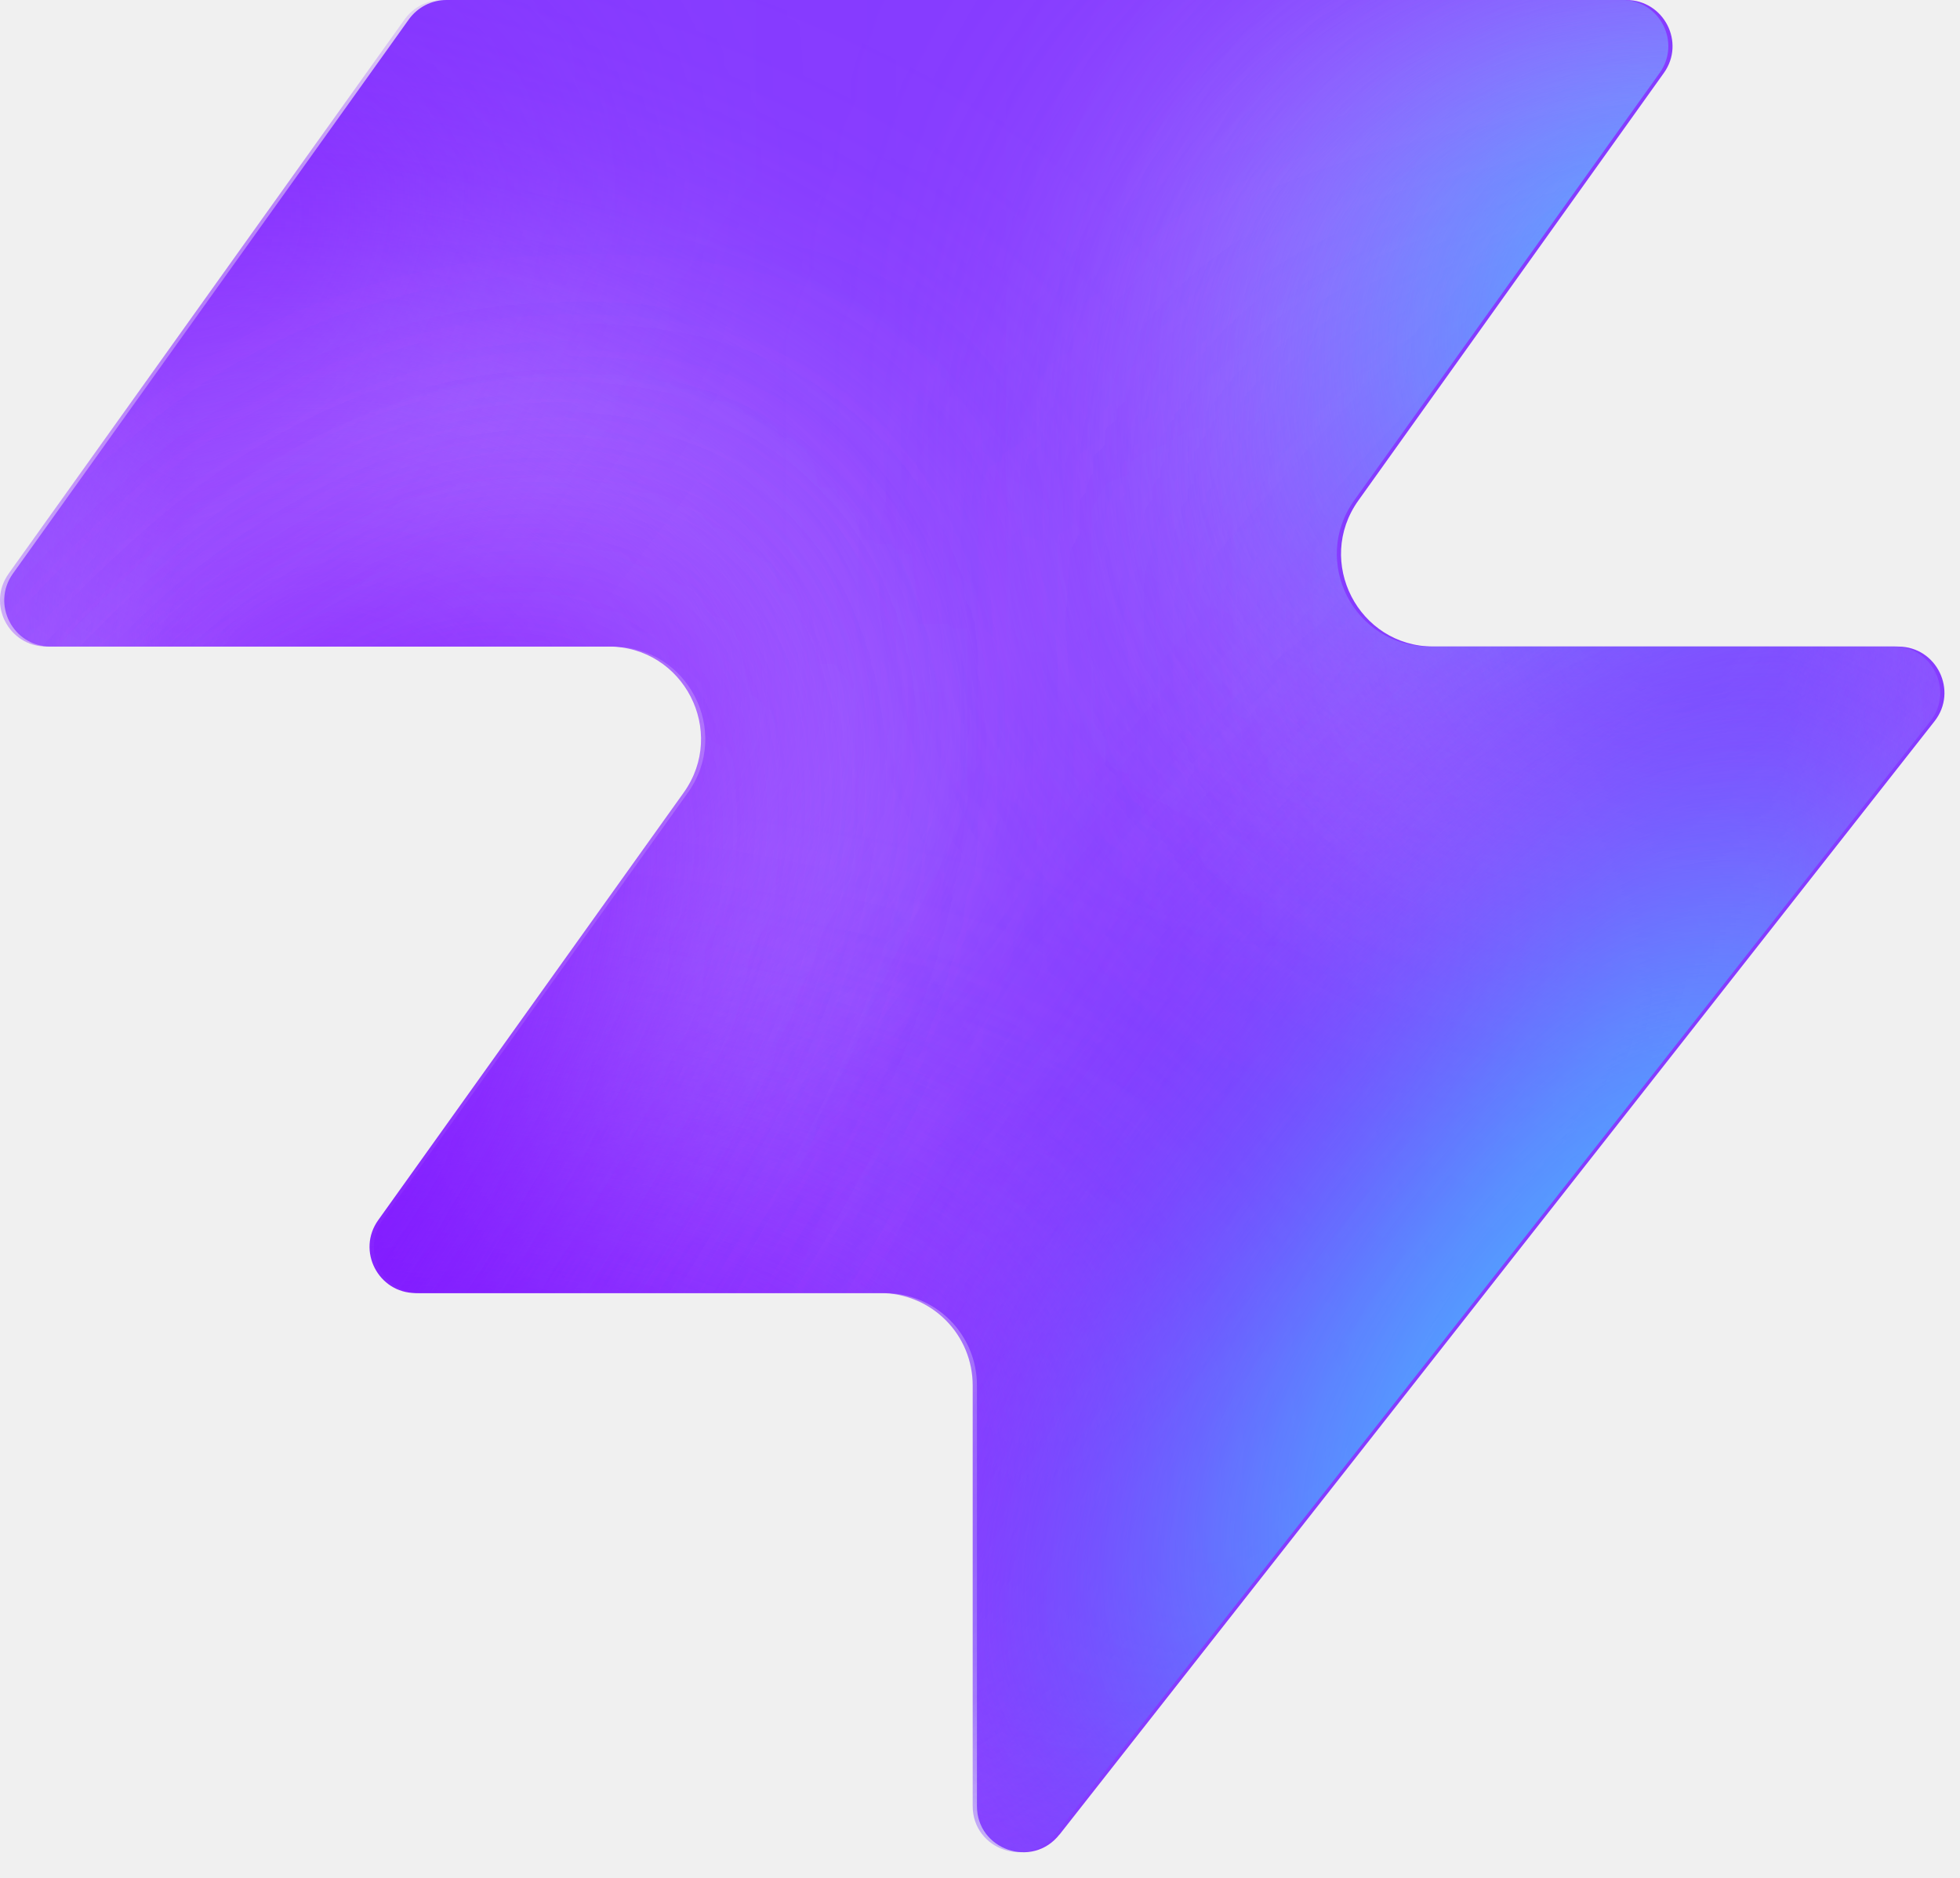
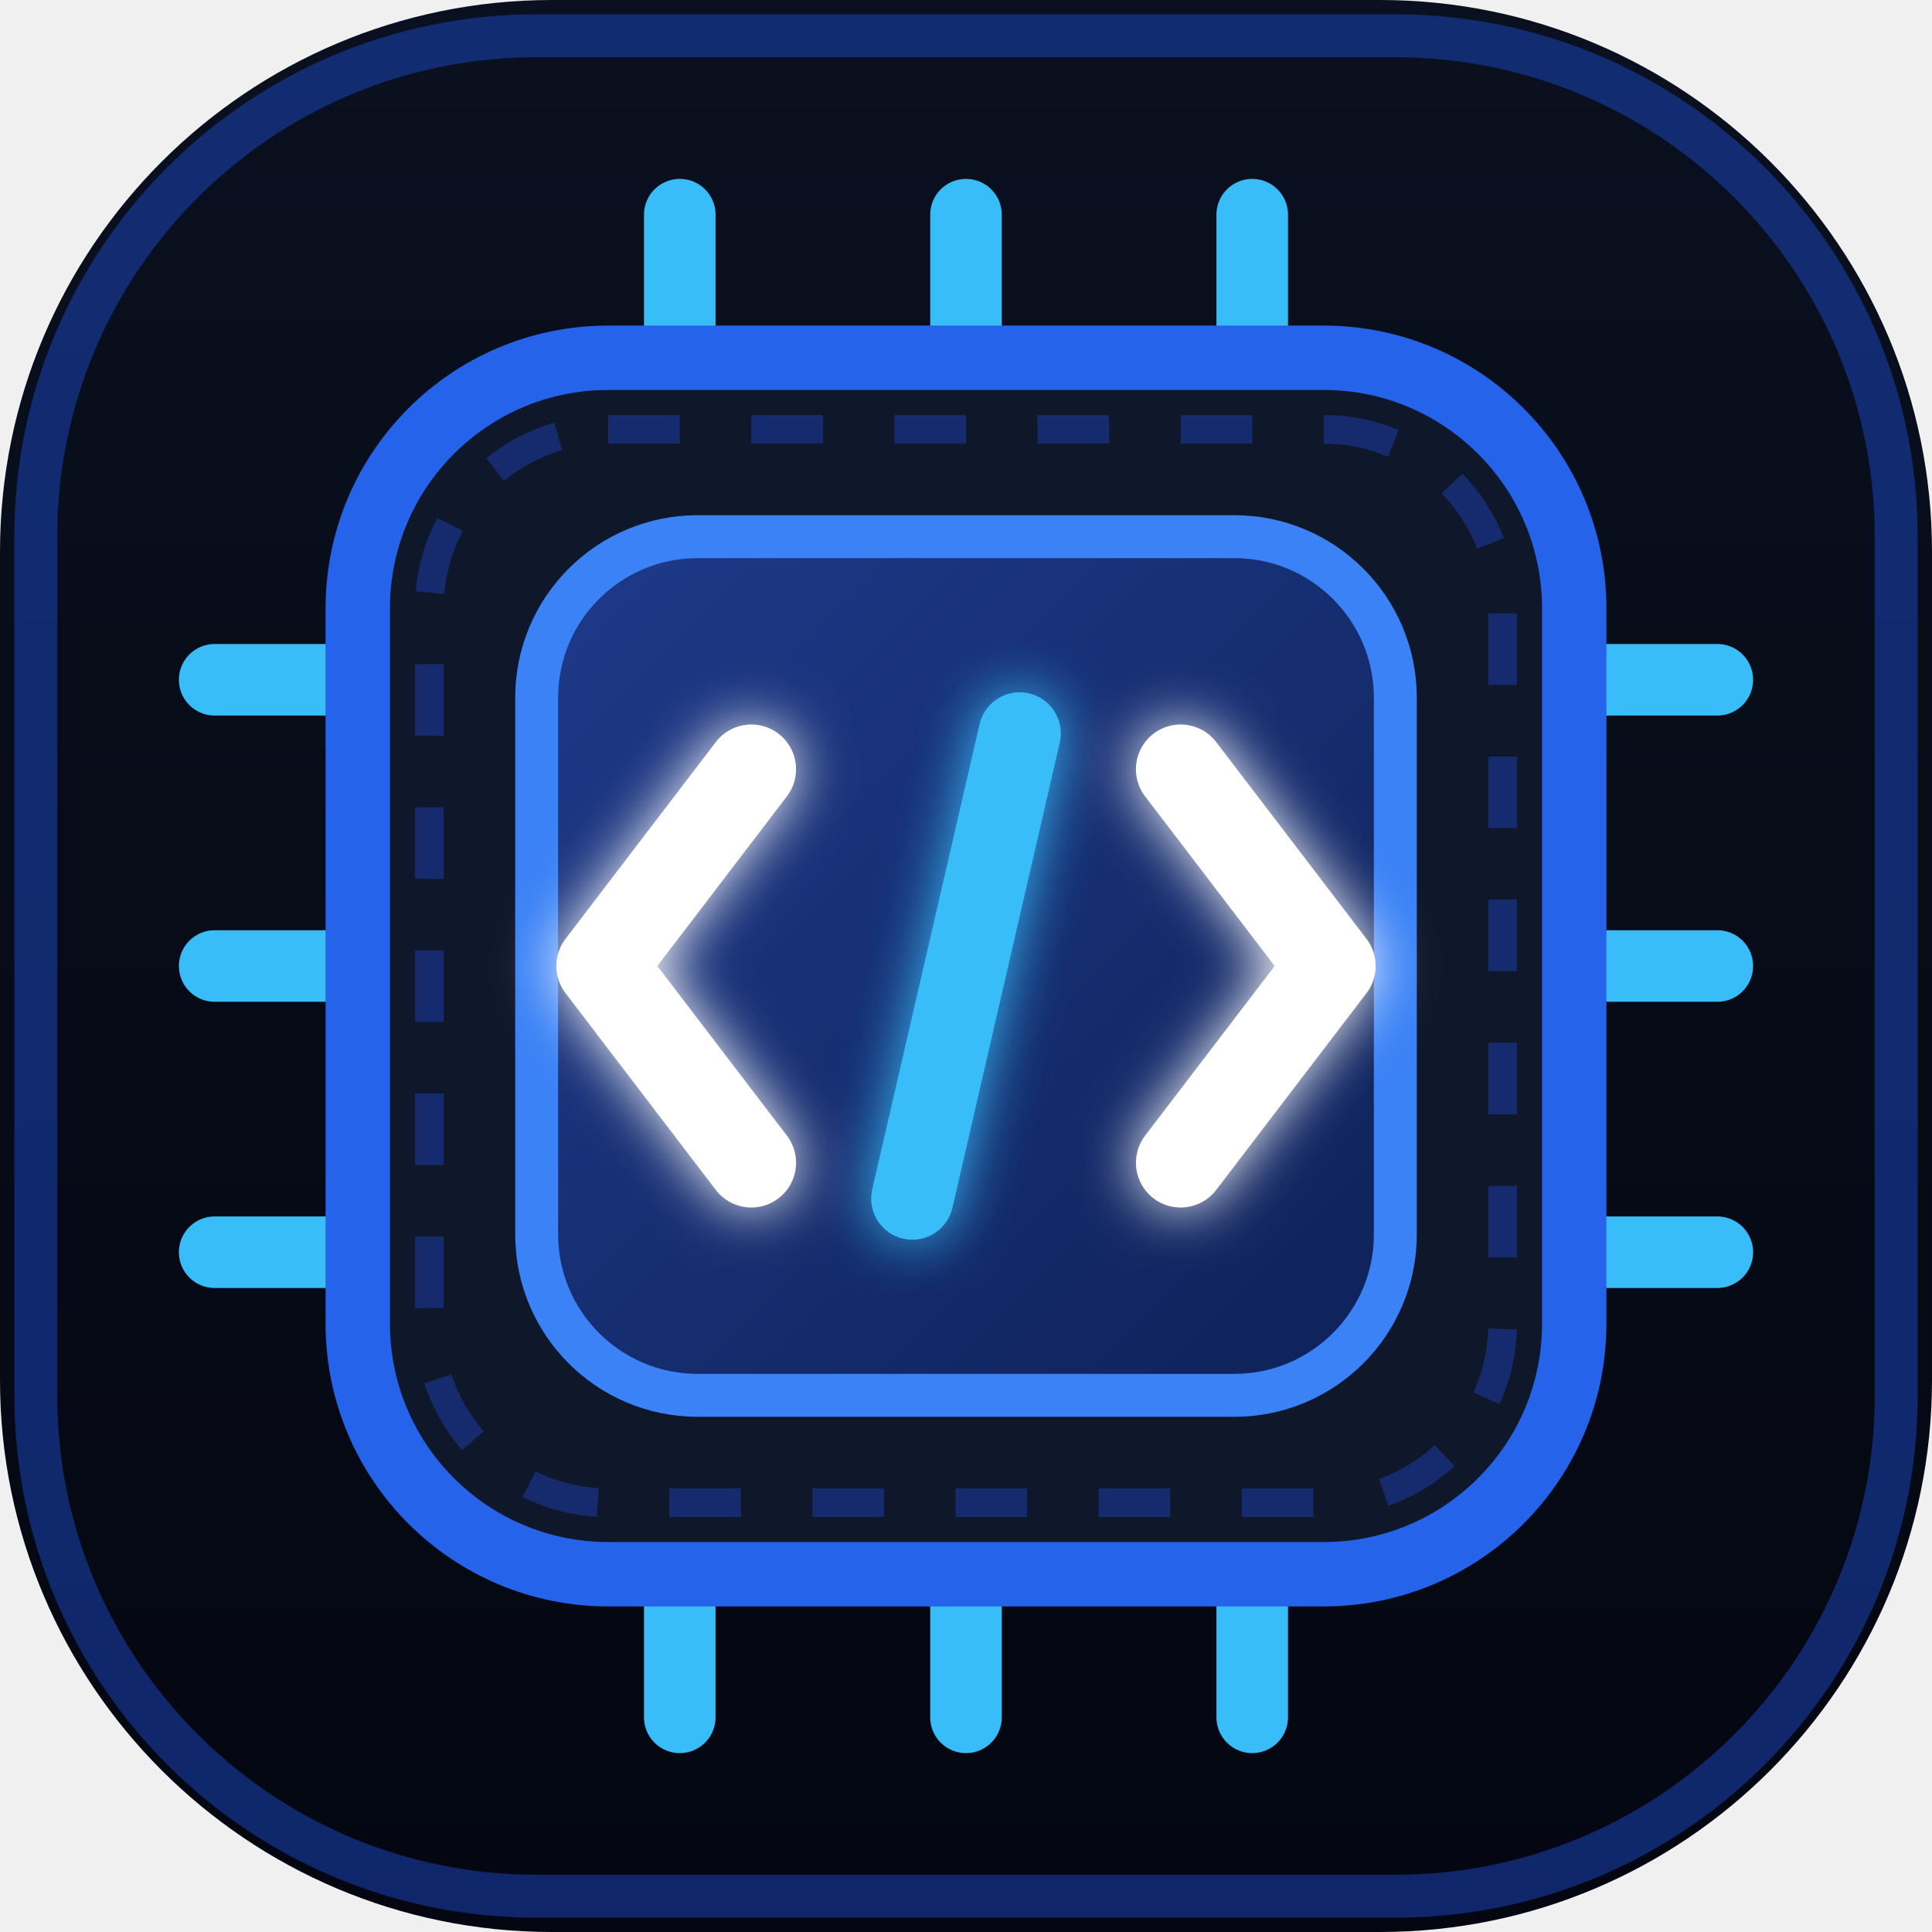
- <svg xmlns="http://www.w3.org/2000/svg" width="48" height="46" fill="none" viewBox="0 0 48 46">
-   <path fill="#863bff" d="M25.946 44.938c-.664.845-2.021.375-2.021-.698V33.937a2.26 2.26 0 0 0-2.262-2.262H10.287c-.92 0-1.456-1.04-.92-1.788l7.48-10.471c1.07-1.497 0-3.578-1.842-3.578H1.237c-.92 0-1.456-1.04-.92-1.788L10.013.474c.214-.297.556-.474.92-.474h28.894c.92 0 1.456 1.04.92 1.788l-7.48 10.471c-1.07 1.498 0 3.579 1.842 3.579h11.377c.943 0 1.473 1.088.89 1.83L25.947 44.94z" style="fill:#863bff;fill:color(display-p3 .525 .23 1);fill-opacity:1" />
-   <mask id="a" width="48" height="46" x="0" y="0" maskUnits="userSpaceOnUse" style="mask-type:alpha">
-     <path fill="#000" d="M25.842 44.938c-.664.844-2.021.375-2.021-.698V33.937a2.26 2.26 0 0 0-2.262-2.262H10.183c-.92 0-1.456-1.04-.92-1.788l7.48-10.471c1.07-1.498 0-3.579-1.842-3.579H1.133c-.92 0-1.456-1.04-.92-1.787L9.91.473c.214-.297.556-.474.92-.474h28.894c.92 0 1.456 1.04.92 1.788l-7.48 10.471c-1.07 1.498 0 3.578 1.842 3.578h11.377c.943 0 1.473 1.088.89 1.832L25.843 44.94z" style="fill:#000;fill-opacity:1" />
-   </mask>
-   <g mask="url(#a)">
-     <g filter="url(#b)">
-       <ellipse cx="5.508" cy="14.704" fill="#ede6ff" rx="5.508" ry="14.704" style="fill:#ede6ff;fill:color(display-p3 .927 .903 1);fill-opacity:1" transform="matrix(.00324 1 1 -.00324 -4.47 31.516)" />
-     </g>
-     <g filter="url(#c)">
-       <ellipse cx="10.399" cy="29.851" fill="#ede6ff" rx="10.399" ry="29.851" style="fill:#ede6ff;fill:color(display-p3 .927 .903 1);fill-opacity:1" transform="matrix(.00324 1 1 -.00324 -39.328 7.883)" />
-     </g>
-     <g filter="url(#d)">
-       <ellipse cx="5.508" cy="30.487" fill="#7e14ff" rx="5.508" ry="30.487" style="fill:#7e14ff;fill:color(display-p3 .492 .077 1);fill-opacity:1" transform="rotate(89.814 -25.913 -14.639)scale(1 -1)" />
-     </g>
-     <g filter="url(#e)">
-       <ellipse cx="5.508" cy="30.599" fill="#7e14ff" rx="5.508" ry="30.599" style="fill:#7e14ff;fill:color(display-p3 .492 .077 1);fill-opacity:1" transform="rotate(89.814 -32.644 -3.334)scale(1 -1)" />
-     </g>
-     <g filter="url(#f)">
-       <ellipse cx="5.508" cy="30.599" fill="#7e14ff" rx="5.508" ry="30.599" style="fill:#7e14ff;fill:color(display-p3 .492 .077 1);fill-opacity:1" transform="matrix(.00324 1 1 -.00324 -34.34 30.47)" />
-     </g>
-     <g filter="url(#g)">
-       <ellipse cx="14.072" cy="22.078" fill="#ede6ff" rx="14.072" ry="22.078" style="fill:#ede6ff;fill:color(display-p3 .927 .903 1);fill-opacity:1" transform="rotate(93.35 24.506 48.493)scale(-1 1)" />
-     </g>
-     <g filter="url(#h)">
-       <ellipse cx="3.47" cy="21.501" fill="#7e14ff" rx="3.47" ry="21.501" style="fill:#7e14ff;fill:color(display-p3 .492 .077 1);fill-opacity:1" transform="rotate(89.009 28.708 47.59)scale(-1 1)" />
-     </g>
-     <g filter="url(#i)">
-       <ellipse cx="3.47" cy="21.501" fill="#7e14ff" rx="3.47" ry="21.501" style="fill:#7e14ff;fill:color(display-p3 .492 .077 1);fill-opacity:1" transform="rotate(89.009 28.708 47.59)scale(-1 1)" />
-     </g>
-     <g filter="url(#j)">
-       <ellipse cx=".387" cy="8.972" fill="#7e14ff" rx="4.407" ry="29.108" style="fill:#7e14ff;fill:color(display-p3 .492 .077 1);fill-opacity:1" transform="rotate(39.51 .387 8.972)" />
-     </g>
-     <g filter="url(#k)">
-       <ellipse cx="47.523" cy="-6.092" fill="#7e14ff" rx="4.407" ry="29.108" style="fill:#7e14ff;fill:color(display-p3 .492 .077 1);fill-opacity:1" transform="rotate(37.892 47.523 -6.092)" />
-     </g>
-     <g filter="url(#l)">
-       <ellipse cx="41.412" cy="6.333" fill="#47bfff" rx="5.971" ry="9.665" style="fill:#47bfff;fill:color(display-p3 .28 .748 1);fill-opacity:1" transform="rotate(37.892 41.412 6.333)" />
-     </g>
-     <g filter="url(#m)">
-       <ellipse cx="-1.879" cy="38.332" fill="#7e14ff" rx="4.407" ry="29.108" style="fill:#7e14ff;fill:color(display-p3 .492 .077 1);fill-opacity:1" transform="rotate(37.892 -1.88 38.332)" />
-     </g>
-     <g filter="url(#n)">
-       <ellipse cx="-1.879" cy="38.332" fill="#7e14ff" rx="4.407" ry="29.108" style="fill:#7e14ff;fill:color(display-p3 .492 .077 1);fill-opacity:1" transform="rotate(37.892 -1.88 38.332)" />
-     </g>
-     <g filter="url(#o)">
-       <ellipse cx="35.651" cy="29.907" fill="#7e14ff" rx="4.407" ry="29.108" style="fill:#7e14ff;fill:color(display-p3 .492 .077 1);fill-opacity:1" transform="rotate(37.892 35.651 29.907)" />
-     </g>
-     <g filter="url(#p)">
-       <ellipse cx="38.418" cy="32.4" fill="#47bfff" rx="5.971" ry="15.297" style="fill:#47bfff;fill:color(display-p3 .28 .748 1);fill-opacity:1" transform="rotate(37.892 38.418 32.4)" />
-     </g>
-   </g>
+ <svg xmlns="http://www.w3.org/2000/svg" width="54" height="54" viewBox="0 0 54 54" fill="none">
  <defs>
-     <filter id="b" width="60.045" height="41.654" x="-19.77" y="16.149" color-interpolation-filters="sRGB" filterUnits="userSpaceOnUse">
-       <feFlood flood-opacity="0" result="BackgroundImageFix" />
-       <feBlend in="SourceGraphic" in2="BackgroundImageFix" result="shape" />
-       <feGaussianBlur result="effect1_foregroundBlur_2002_17158" stdDeviation="7.659" />
-     </filter>
-     <filter id="c" width="90.34" height="51.437" x="-54.613" y="-7.533" color-interpolation-filters="sRGB" filterUnits="userSpaceOnUse">
-       <feFlood flood-opacity="0" result="BackgroundImageFix" />
-       <feBlend in="SourceGraphic" in2="BackgroundImageFix" result="shape" />
-       <feGaussianBlur result="effect1_foregroundBlur_2002_17158" stdDeviation="7.659" />
-     </filter>
-     <filter id="d" width="79.355" height="29.4" x="-49.64" y="2.03" color-interpolation-filters="sRGB" filterUnits="userSpaceOnUse">
-       <feFlood flood-opacity="0" result="BackgroundImageFix" />
-       <feBlend in="SourceGraphic" in2="BackgroundImageFix" result="shape" />
-       <feGaussianBlur result="effect1_foregroundBlur_2002_17158" stdDeviation="4.596" />
-     </filter>
-     <filter id="e" width="79.579" height="29.4" x="-45.045" y="20.029" color-interpolation-filters="sRGB" filterUnits="userSpaceOnUse">
-       <feFlood flood-opacity="0" result="BackgroundImageFix" />
-       <feBlend in="SourceGraphic" in2="BackgroundImageFix" result="shape" />
-       <feGaussianBlur result="effect1_foregroundBlur_2002_17158" stdDeviation="4.596" />
-     </filter>
-     <filter id="f" width="79.579" height="29.4" x="-43.513" y="21.178" color-interpolation-filters="sRGB" filterUnits="userSpaceOnUse">
-       <feFlood flood-opacity="0" result="BackgroundImageFix" />
-       <feBlend in="SourceGraphic" in2="BackgroundImageFix" result="shape" />
-       <feGaussianBlur result="effect1_foregroundBlur_2002_17158" stdDeviation="4.596" />
-     </filter>
-     <filter id="g" width="74.749" height="58.852" x="15.756" y="-17.901" color-interpolation-filters="sRGB" filterUnits="userSpaceOnUse">
-       <feFlood flood-opacity="0" result="BackgroundImageFix" />
-       <feBlend in="SourceGraphic" in2="BackgroundImageFix" result="shape" />
-       <feGaussianBlur result="effect1_foregroundBlur_2002_17158" stdDeviation="7.659" />
-     </filter>
-     <filter id="h" width="61.377" height="25.362" x="23.548" y="2.284" color-interpolation-filters="sRGB" filterUnits="userSpaceOnUse">
-       <feFlood flood-opacity="0" result="BackgroundImageFix" />
-       <feBlend in="SourceGraphic" in2="BackgroundImageFix" result="shape" />
-       <feGaussianBlur result="effect1_foregroundBlur_2002_17158" stdDeviation="4.596" />
-     </filter>
-     <filter id="i" width="61.377" height="25.362" x="23.548" y="2.284" color-interpolation-filters="sRGB" filterUnits="userSpaceOnUse">
-       <feFlood flood-opacity="0" result="BackgroundImageFix" />
-       <feBlend in="SourceGraphic" in2="BackgroundImageFix" result="shape" />
-       <feGaussianBlur result="effect1_foregroundBlur_2002_17158" stdDeviation="4.596" />
-     </filter>
-     <filter id="j" width="56.045" height="63.649" x="-27.636" y="-22.853" color-interpolation-filters="sRGB" filterUnits="userSpaceOnUse">
-       <feFlood flood-opacity="0" result="BackgroundImageFix" />
-       <feBlend in="SourceGraphic" in2="BackgroundImageFix" result="shape" />
-       <feGaussianBlur result="effect1_foregroundBlur_2002_17158" stdDeviation="4.596" />
-     </filter>
-     <filter id="k" width="54.814" height="64.646" x="20.116" y="-38.415" color-interpolation-filters="sRGB" filterUnits="userSpaceOnUse">
-       <feFlood flood-opacity="0" result="BackgroundImageFix" />
-       <feBlend in="SourceGraphic" in2="BackgroundImageFix" result="shape" />
-       <feGaussianBlur result="effect1_foregroundBlur_2002_17158" stdDeviation="4.596" />
-     </filter>
-     <filter id="l" width="33.541" height="35.313" x="24.641" y="-11.323" color-interpolation-filters="sRGB" filterUnits="userSpaceOnUse">
-       <feFlood flood-opacity="0" result="BackgroundImageFix" />
-       <feBlend in="SourceGraphic" in2="BackgroundImageFix" result="shape" />
-       <feGaussianBlur result="effect1_foregroundBlur_2002_17158" stdDeviation="4.596" />
-     </filter>
-     <filter id="m" width="54.814" height="64.646" x="-29.286" y="6.009" color-interpolation-filters="sRGB" filterUnits="userSpaceOnUse">
-       <feFlood flood-opacity="0" result="BackgroundImageFix" />
-       <feBlend in="SourceGraphic" in2="BackgroundImageFix" result="shape" />
-       <feGaussianBlur result="effect1_foregroundBlur_2002_17158" stdDeviation="4.596" />
-     </filter>
-     <filter id="n" width="54.814" height="64.646" x="-29.286" y="6.009" color-interpolation-filters="sRGB" filterUnits="userSpaceOnUse">
-       <feFlood flood-opacity="0" result="BackgroundImageFix" />
-       <feBlend in="SourceGraphic" in2="BackgroundImageFix" result="shape" />
-       <feGaussianBlur result="effect1_foregroundBlur_2002_17158" stdDeviation="4.596" />
-     </filter>
-     <filter id="o" width="54.814" height="64.646" x="8.244" y="-2.416" color-interpolation-filters="sRGB" filterUnits="userSpaceOnUse">
-       <feFlood flood-opacity="0" result="BackgroundImageFix" />
-       <feBlend in="SourceGraphic" in2="BackgroundImageFix" result="shape" />
-       <feGaussianBlur result="effect1_foregroundBlur_2002_17158" stdDeviation="4.596" />
-     </filter>
-     <filter id="p" width="39.409" height="43.623" x="18.713" y="10.588" color-interpolation-filters="sRGB" filterUnits="userSpaceOnUse">
-       <feFlood flood-opacity="0" result="BackgroundImageFix" />
-       <feBlend in="SourceGraphic" in2="BackgroundImageFix" result="shape" />
-       <feGaussianBlur result="effect1_foregroundBlur_2002_17158" stdDeviation="4.596" />
+     <linearGradient id="tracoraBg" x1="0" y1="0" x2="0" y2="54" gradientUnits="userSpaceOnUse">
+       <stop offset="0%" stop-color="#0a101f" />
+       <stop offset="100%" stop-color="#040711" />
+     </linearGradient>
+     <linearGradient id="dieGrad" x1="15" y1="15" x2="39" y2="39" gradientUnits="userSpaceOnUse">
+       <stop offset="0%" stop-color="#1e3a8a" />
+       <stop offset="100%" stop-color="#0e2158" />
+     </linearGradient>
+     <filter id="softGlow" x="-20%" y="-20%" width="140%" height="140%">
+       <feGaussianBlur stdDeviation="0.8" result="blur" />
+       <feComposite in="SourceGraphic" in2="blur" operator="over" />
    </filter>
  </defs>
+   <path d="M38.571 0H15.429C6.908 0 0 6.908 0 15.429V38.571C0 47.092 6.908 54 15.429 54H38.571C47.092 54 54 47.092 54 38.571V15.429C54 6.908 47.092 0 38.571 0Z" fill="url(#tracoraBg)" />
+   <rect x="1" y="1" width="52" height="52" rx="14" stroke="#1d4ed8" stroke-width="1.2" stroke-opacity="0.45" />
+   <path d="M19 6v4M27 6v4M35 6v4" stroke="#38bdf8" stroke-width="2" stroke-linecap="round" />
+   <path d="M19 44v4M27 44v4M35 44v4" stroke="#38bdf8" stroke-width="2" stroke-linecap="round" />
+   <path d="M6 19h4M6 27h4M6 35h4" stroke="#38bdf8" stroke-width="2" stroke-linecap="round" />
+   <path d="M44 19h4M44 27h4M44 35h4" stroke="#38bdf8" stroke-width="2" stroke-linecap="round" />
+   <circle cx="13.5" cy="13.5" r="1.1" fill="#38bdf8" opacity="0.75" />
+   <circle cx="40.5" cy="13.5" r="1.1" fill="#38bdf8" opacity="0.75" />
+   <circle cx="13.5" cy="40.5" r="1.1" fill="#38bdf8" opacity="0.75" />
+   <circle cx="40.5" cy="40.5" r="1.1" fill="#38bdf8" opacity="0.75" />
+   <rect x="10" y="10" width="34" height="34" rx="7" fill="#0f172a" stroke="#2563eb" stroke-width="1.8" />
+   <rect x="12" y="12" width="30" height="30" rx="5" stroke="#1e40af" stroke-width="0.8" stroke-dasharray="2 2" opacity="0.5" />
+   <rect x="15" y="15" width="24" height="24" rx="4.5" fill="url(#dieGrad)" stroke="#3b82f6" stroke-width="1.2" />
+   <g filter="url(#softGlow)">
+     <path d="M21 21.5L16.8 27L21 32.5" stroke="#ffffff" stroke-width="2.5" stroke-linecap="round" stroke-linejoin="round" />
+     <path d="M28.5 20.5L25.5 33.5" stroke="#38bdf8" stroke-width="2.3" stroke-linecap="round" />
+     <path d="M33 21.5L37.2 27L33 32.5" stroke="#ffffff" stroke-width="2.5" stroke-linecap="round" stroke-linejoin="round" />
+   </g>
</svg>
